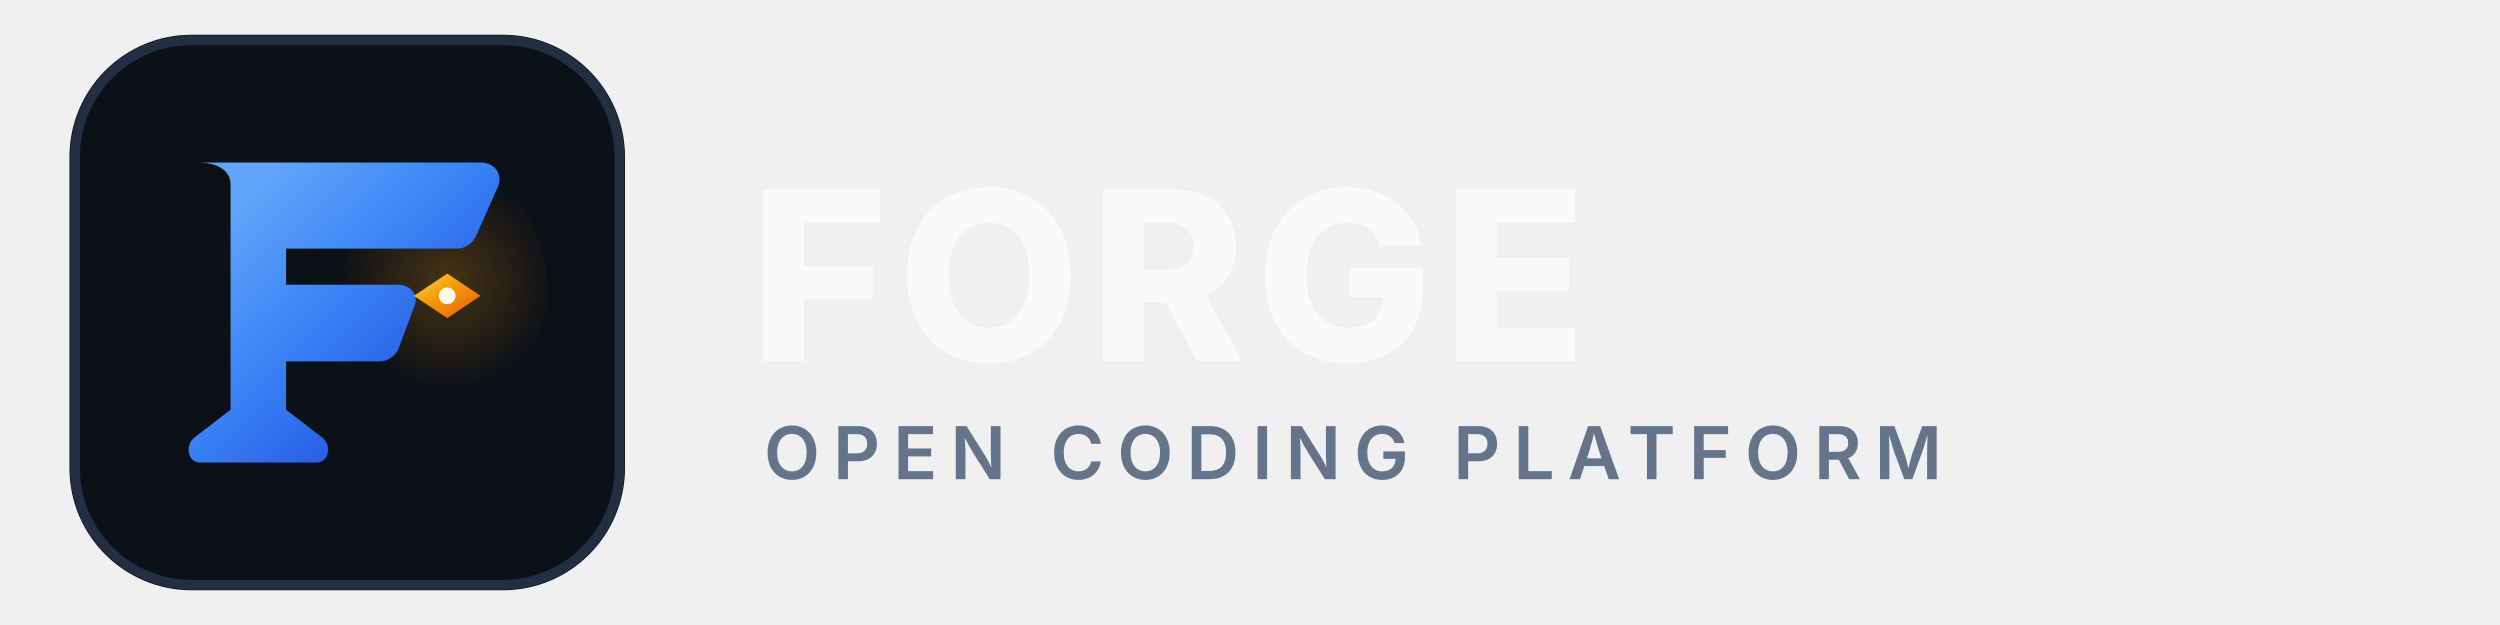
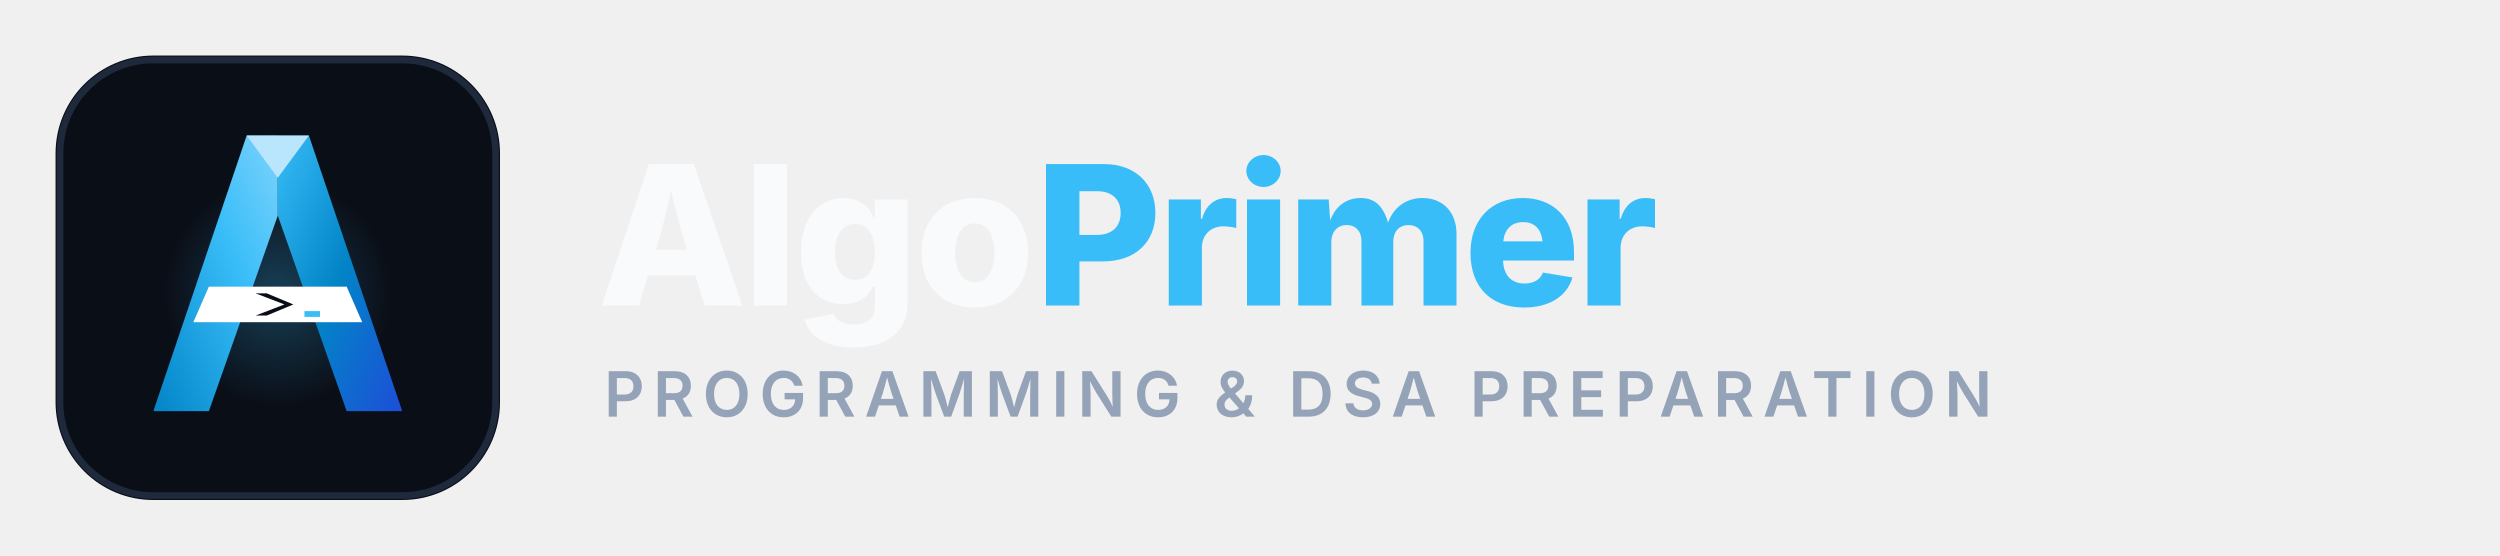
- <svg xmlns="http://www.w3.org/2000/svg" viewBox="0 0 360 90" width="400" height="100">
+ <svg xmlns="http://www.w3.org/2000/svg" viewBox="0 0 360 80" width="360" height="80">
  <defs>
-     <linearGradient id="fullBeamGrad" x1="15%" y1="15%" x2="85%" y2="85%">
-       <stop offset="0%" stop-color="#60A5FA" />
-       <stop offset="45%" stop-color="#3B82F6" />
+     <linearGradient id="navLeftPillar" x1="0%" y1="100%" x2="100%" y2="0%">
+       <stop offset="0%" stop-color="#0284C7" />
+       <stop offset="60%" stop-color="#38BDF8" />
+       <stop offset="100%" stop-color="#7DD3FC" />
+     </linearGradient>
+     <linearGradient id="navRightPillar" x1="0%" y1="0%" x2="100%" y2="100%">
+       <stop offset="0%" stop-color="#38BDF8" />
+       <stop offset="50%" stop-color="#0284C7" />
      <stop offset="100%" stop-color="#1D4ED8" />
    </linearGradient>
-     <linearGradient id="fullSparkGrad" x1="0%" y1="0%" x2="100%" y2="100%">
-       <stop offset="0%" stop-color="#FDE047" />
-       <stop offset="40%" stop-color="#F59E0B" />
-       <stop offset="100%" stop-color="#EA580C" />
-     </linearGradient>
-     <radialGradient id="fullSparkGlow" cx="68%" cy="47%" r="35%">
-       <stop offset="0%" stop-color="rgba(245, 158, 11, 0.25)" />
-       <stop offset="100%" stop-color="rgba(245, 158, 11, 0)" />
+     <radialGradient id="navAmbientGlow" cx="50%" cy="52%" r="40%">
+       <stop offset="0%" stop-color="rgba(56, 189, 248, 0.28)" />
+       <stop offset="100%" stop-color="rgba(56, 189, 248, 0)" />
    </radialGradient>
  </defs>
-   <g transform="translate(10, 5) scale(0.8)">
-     <rect width="100" height="100" rx="22" fill="#0C1017" />
-     <rect x="1" y="1" width="98" height="98" rx="21" fill="none" stroke="#222F43" stroke-width="1.75" />
-     <circle cx="58" cy="46" r="28" fill="url(#fullSparkGlow)" />
-     <path d="M 23 23 H 74 C 76.5 23 78 25 77.2 27.2 L 73.2 36.2 C 72.6 37.5 71.3 38.5 69.8 38.5 H 39 V 45 H 59 C 61.2 45 62.8 46.5 62.2 48.6 L 59.2 56.6 C 58.6 57.9 57.3 58.8 55.8 58.8 H 39 V 67.5 L 45.5 72.5 C 47.2 73.8 46.8 77 44.5 77 H 23.5 C 21.2 77 20.8 73.8 22.5 72.5 L 29 67.5 V 27 C 29 24.8 27.2 23 23 23 Z" fill="url(#fullBeamGrad)" />
-     <polygon points="68,43 74,47 68,51 62,47" fill="url(#fullSparkGrad)" />
-     <circle cx="68" cy="47" r="1.5" fill="#FFFBEB" />
+   <g transform="translate(8, 8) scale(0.64)">
+     <rect width="100" height="100" rx="22" fill="#0A0E17" />
+     <rect x="1" y="1" width="98" height="98" rx="21" fill="none" stroke="#1E293B" stroke-width="1.5" />
+     <circle cx="50" cy="52" r="32" fill="url(#navAmbientGlow)" />
+     <polygon points="22,80 34.5,80 50,36 50,18 43,18 22,80" fill="url(#navLeftPillar)" />
+     <polygon points="50,18 57,18 78,80 65.5,80 50,36 50,18" fill="url(#navRightPillar)" />
+     <polygon points="43,18 57,18 50,27.5" fill="#BAE6FD" />
+     <polygon points="34.5,52 65.5,52 69,60 31,60" fill="#FFFFFF" />
+     <polygon points="45,53.5 51.5,56 45,58.5 47.5,58.5 53.5,56 47.5,53.5" fill="#090D16" />
+     <polygon points="56,57.5 59.5,57.5 59.5,58.8 56,58.8" fill="#38BDF8" />
  </g>
-   <text x="108" y="52" font-family="-apple-system, BlinkMacSystemFont, 'Inter', 'Segoe UI', Roboto, sans-serif" font-size="34" font-weight="800" letter-spacing="0.04em" fill="#F8FAFC">FORGE</text>
-   <text x="110" y="69" font-family="-apple-system, BlinkMacSystemFont, 'Inter', 'Segoe UI', Roboto, sans-serif" font-size="10.5" font-weight="600" letter-spacing="0.18em" fill="#64748B">OPEN CODING PLATFORM</text>
+   <text x="86" y="44" font-family="-apple-system, BlinkMacSystemFont, 'Inter', 'Segoe UI', Roboto, sans-serif" font-size="28" font-weight="800" letter-spacing="-0.02em" fill="#F8FAFC">Algo<tspan fill="#38BDF8">Primer</tspan>
+   </text>
+   <text x="87" y="60" font-family="-apple-system, BlinkMacSystemFont, 'Inter', 'Segoe UI', Roboto, sans-serif" font-size="9" font-weight="600" letter-spacing="0.14em" fill="#94A3B8">PROGRAMMING &amp; DSA PREPARATION</text>
</svg>
